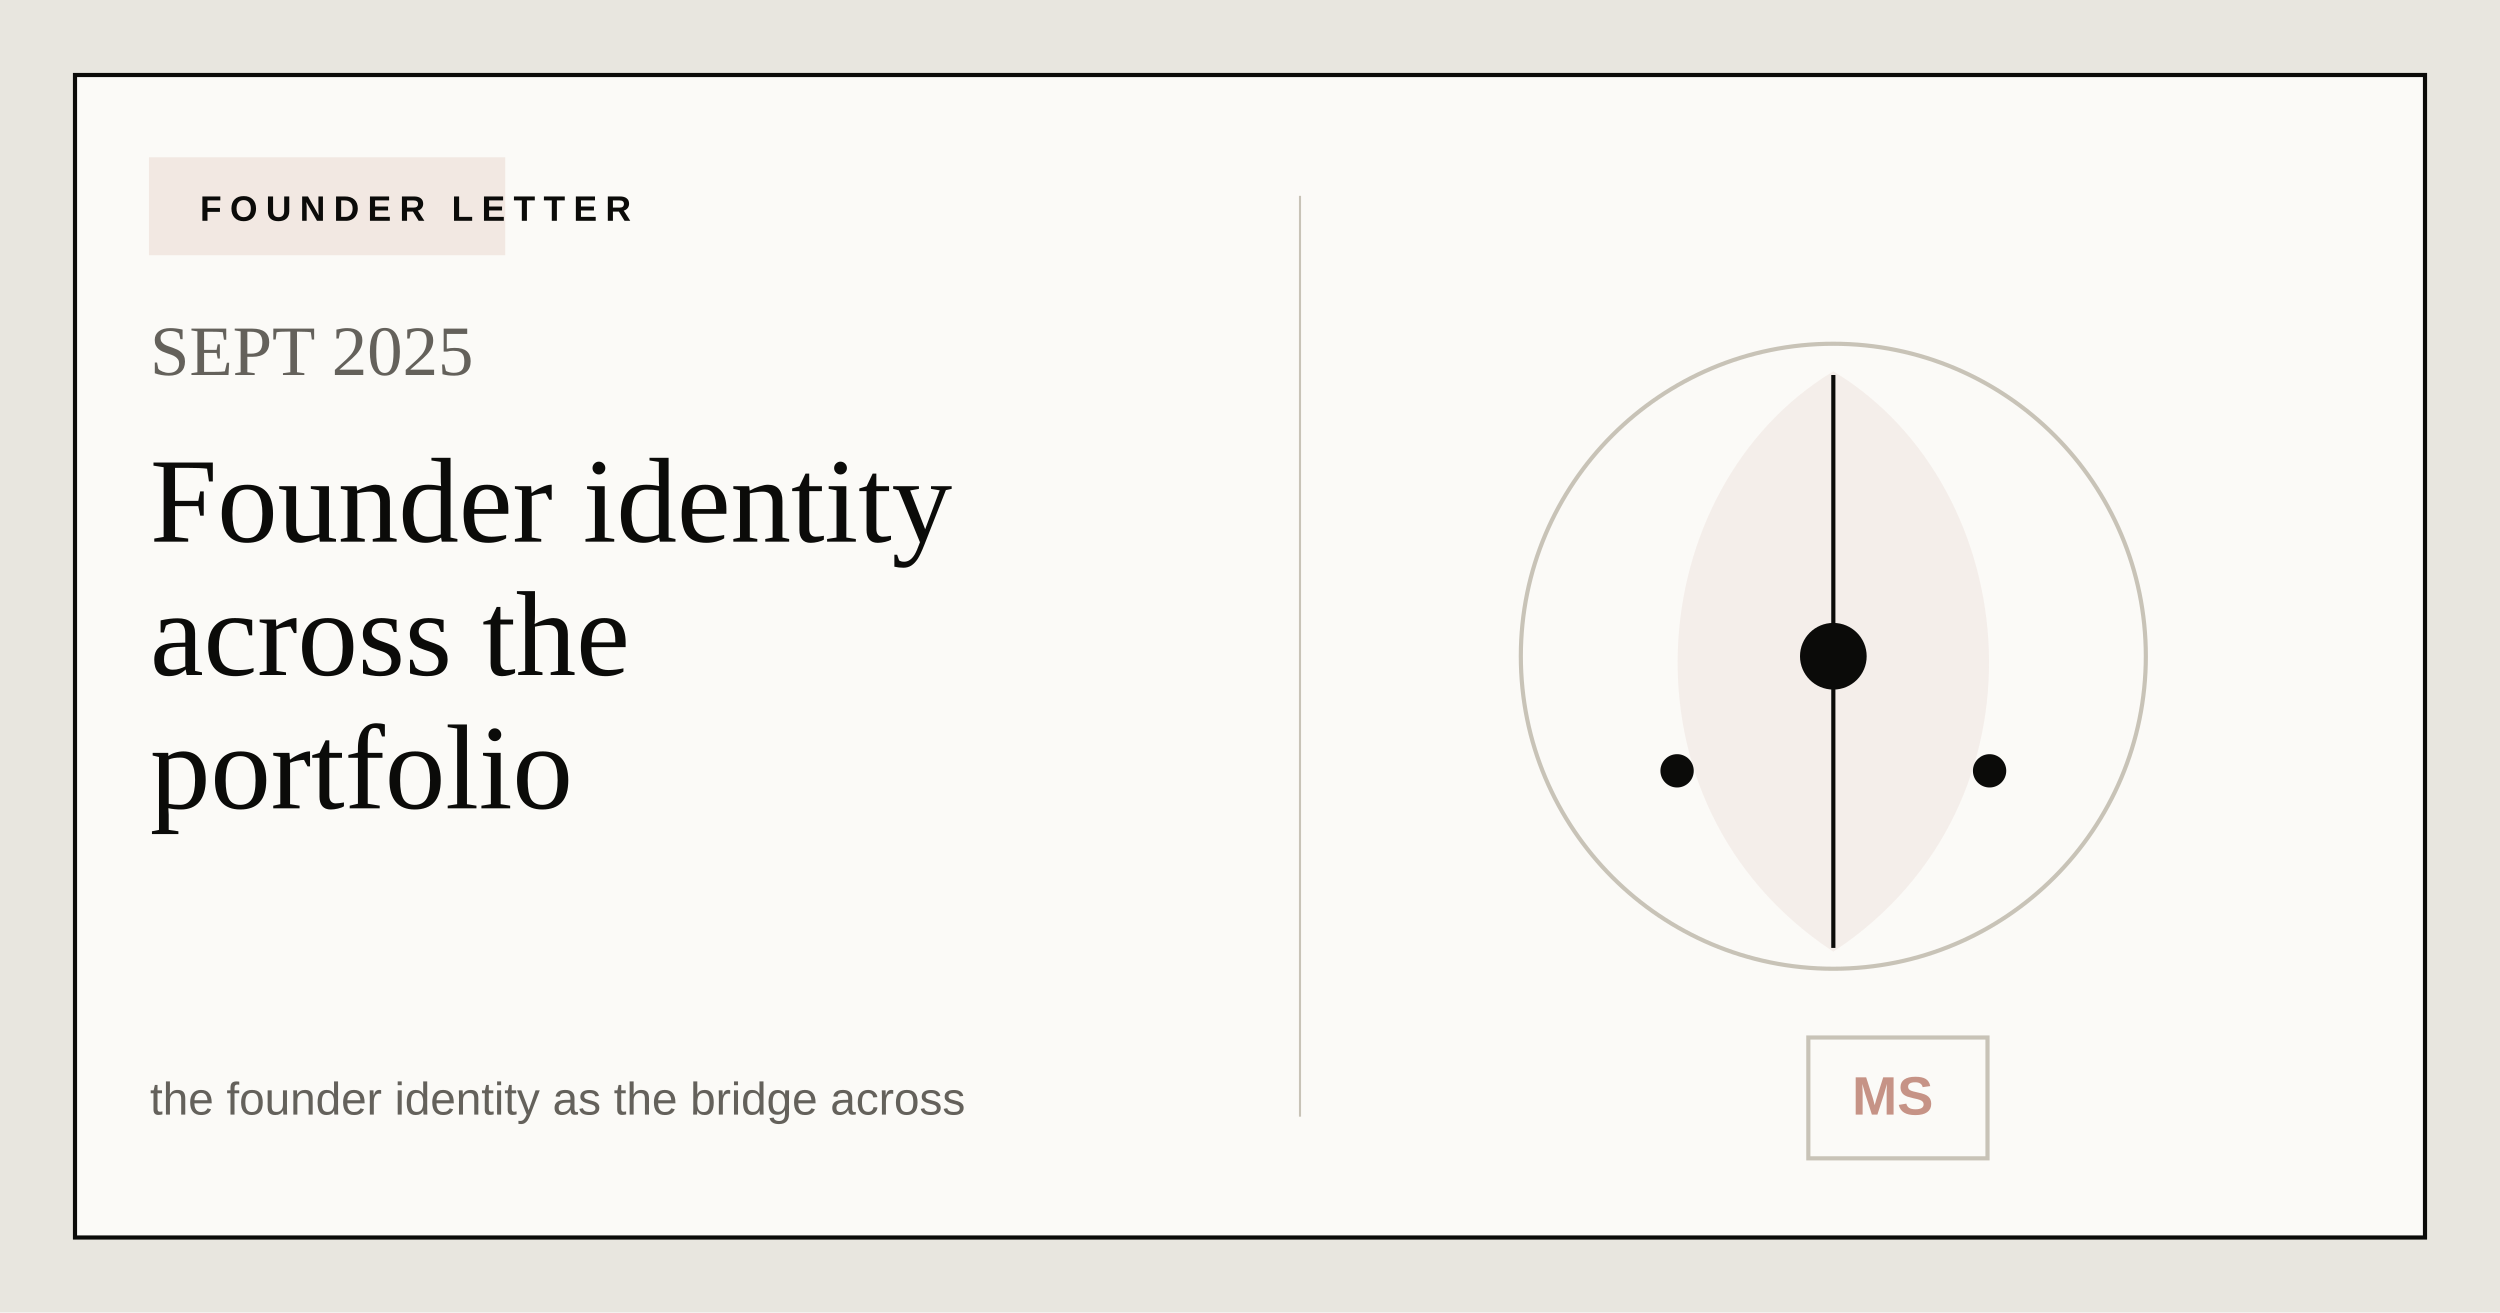
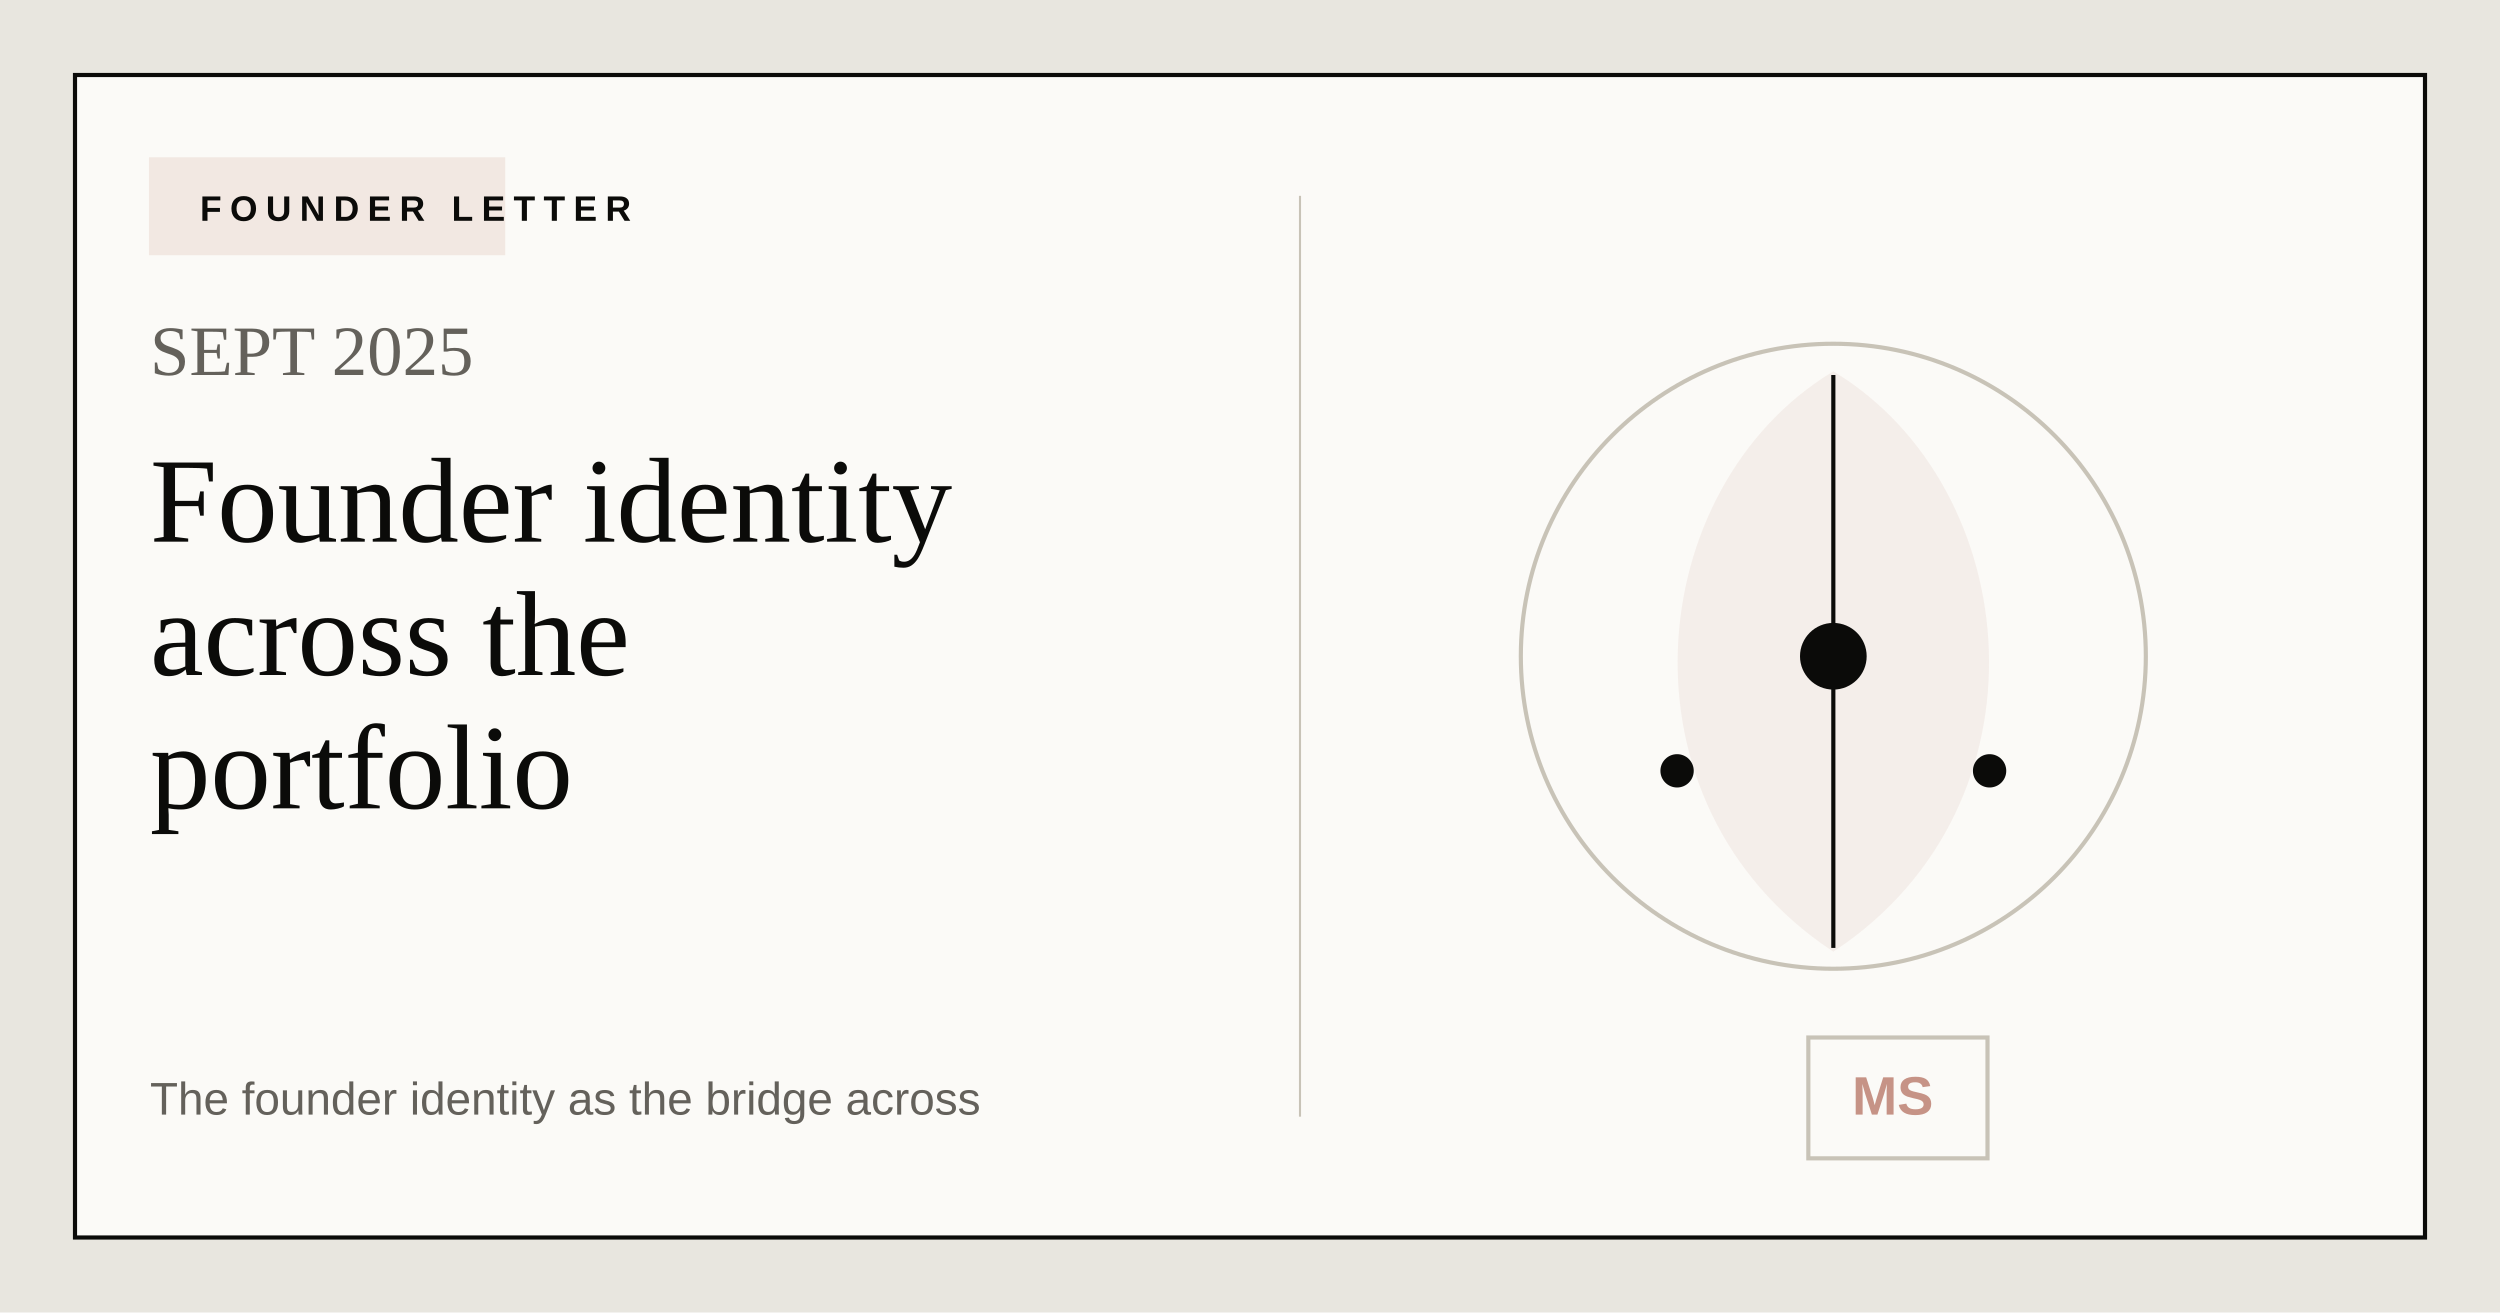
<svg xmlns="http://www.w3.org/2000/svg" width="1200" height="630" viewBox="0 0 1200 630" role="img" aria-labelledby="title desc">
  <rect width="1200" height="630" fill="#e8e6df" />
  <rect x="36" y="36" width="1128" height="558" fill="#fbfaf7" stroke="#0b0b09" stroke-width="2" />
  <rect x="72" y="76" width="170" height="46" fill="#c69386" opacity="0.18" stroke="#c69386" stroke-width="1" />
  <text x="96" y="106" font-family="Arial, Helvetica, sans-serif" font-size="17" font-weight="700" letter-spacing="4" fill="#0b0b09">FOUNDER LETTER</text>
  <text x="72" y="180" font-family="Georgia, 'Times New Roman', serif" font-size="34" fill="#64615b">SEPT 2025</text>
  <text x="72" y="260" font-family="Georgia, 'Times New Roman', serif" font-size="58" font-weight="500" fill="#0b0b09">Founder identity</text>
  <text x="72" y="324" font-family="Georgia, 'Times New Roman', serif" font-size="58" font-weight="500" fill="#0b0b09">across the</text>
  <text x="72" y="388" font-family="Georgia, 'Times New Roman', serif" font-size="58" font-weight="500" fill="#0b0b09">portfolio</text>
-   <text x="72" y="535" font-family="Arial, Helvetica, sans-serif" font-size="22" fill="#64615b">the founder identity as the bridge across</text>
+   <text x="72" y="535" font-family="Arial, Helvetica, sans-serif" font-size="22" fill="#64615b">The founder identity as the bridge across</text>
  <circle cx="880" cy="315" r="150" fill="none" stroke="#c8c3b7" stroke-width="2" />
  <path d="M880 455 C775 385 790 235 880 180 C970 235 985 385 880 455Z" fill="#c69386" opacity="0.12" stroke="#c69386" stroke-width="3" />
  <path d="M880 455 V180" stroke="#0b0b09" stroke-width="2" />
  <circle cx="880" cy="315" r="16" fill="#0b0b09" />
  <circle cx="805" cy="370" r="8" fill="#0b0b09" />
  <circle cx="955" cy="370" r="8" fill="#0b0b09" />
  <line x1="624" y1="94" x2="624" y2="536" stroke="#c8c3b7" stroke-width="1" />
  <rect x="868" y="498" width="86" height="58" fill="#fbfaf7" stroke="#c8c3b7" stroke-width="2" />
  <text x="889" y="535" font-family="Arial, Helvetica, sans-serif" font-size="26" font-weight="700" fill="#c69386">MS</text>
</svg>
